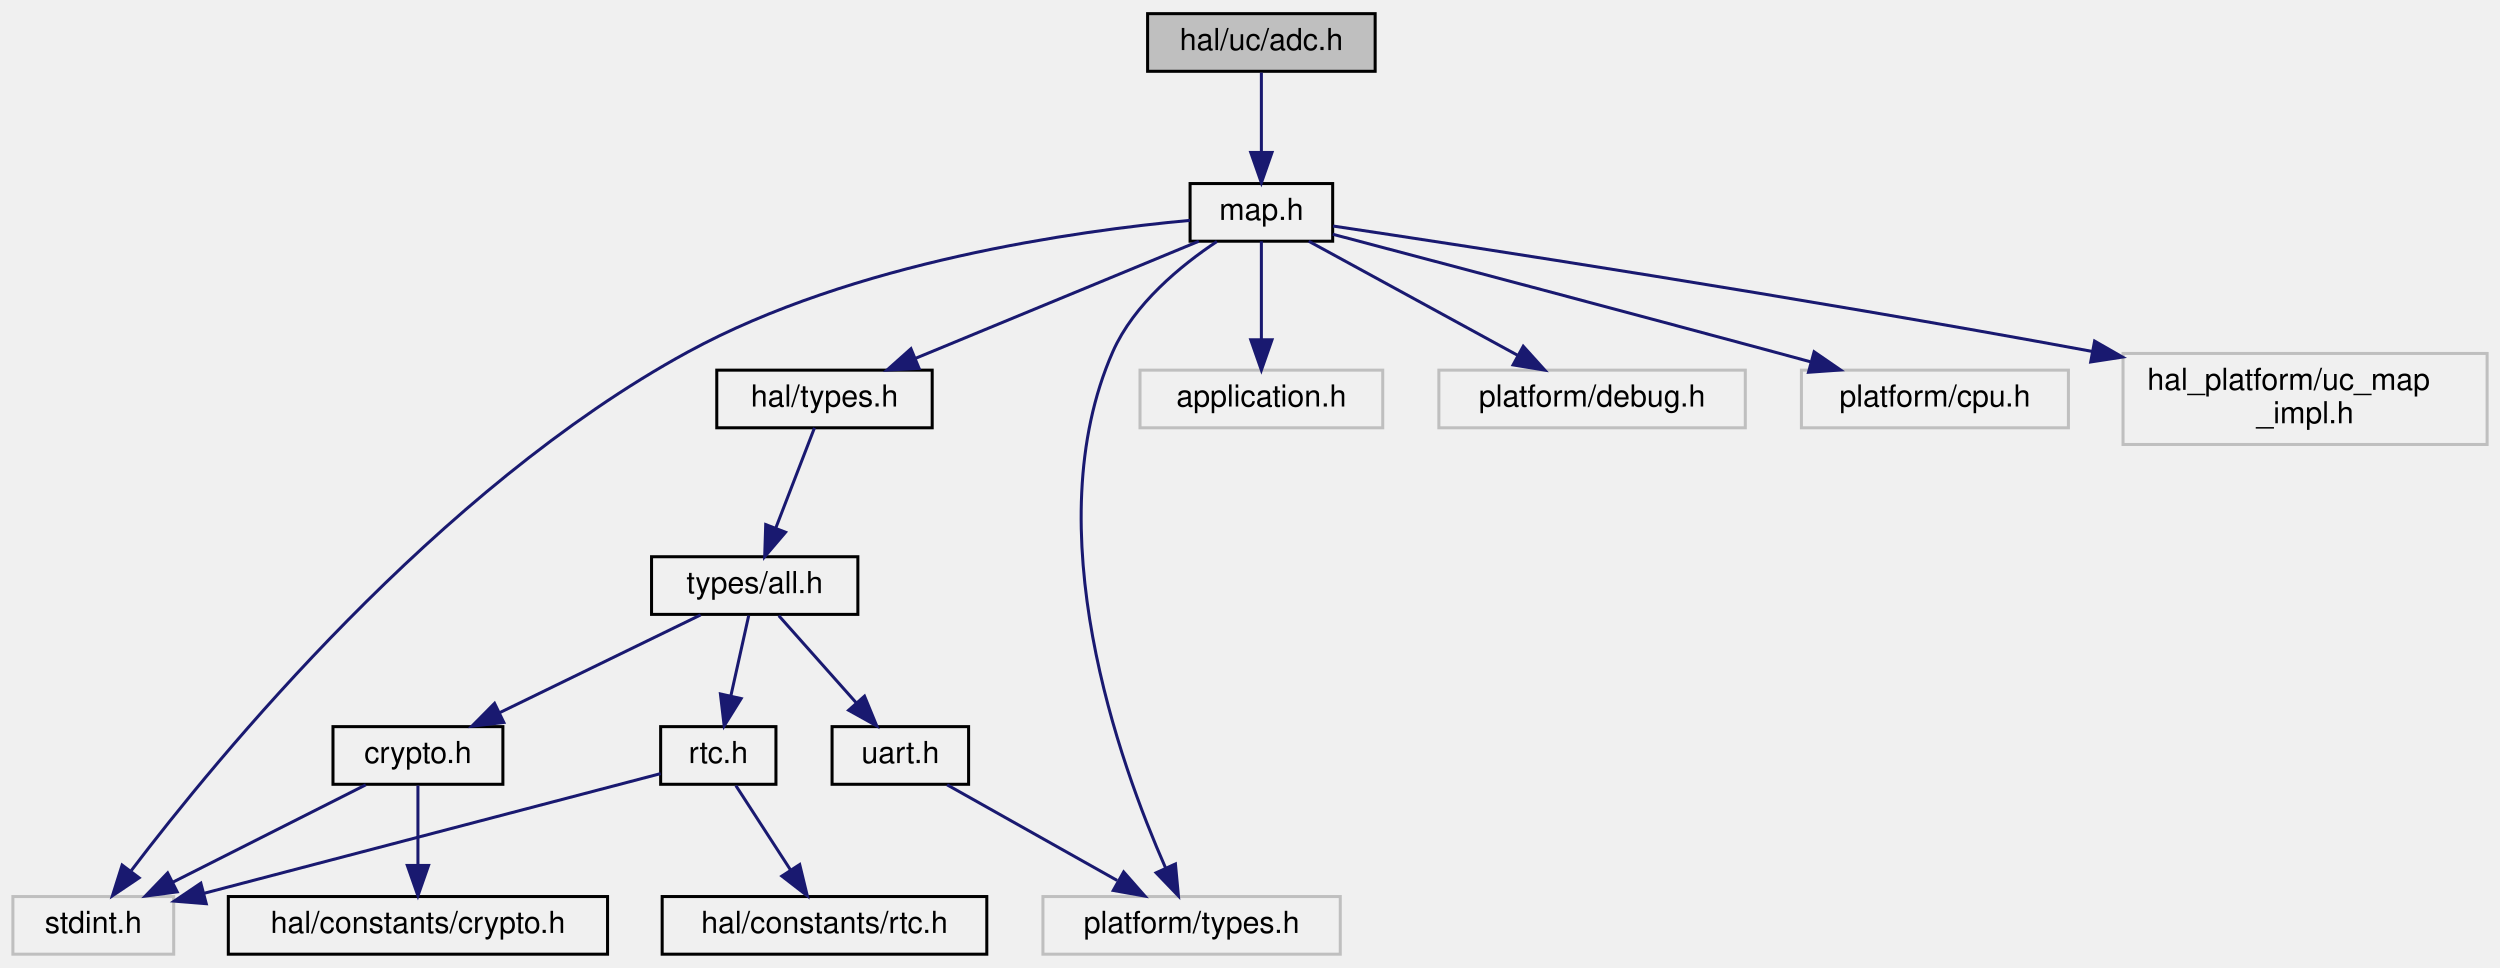
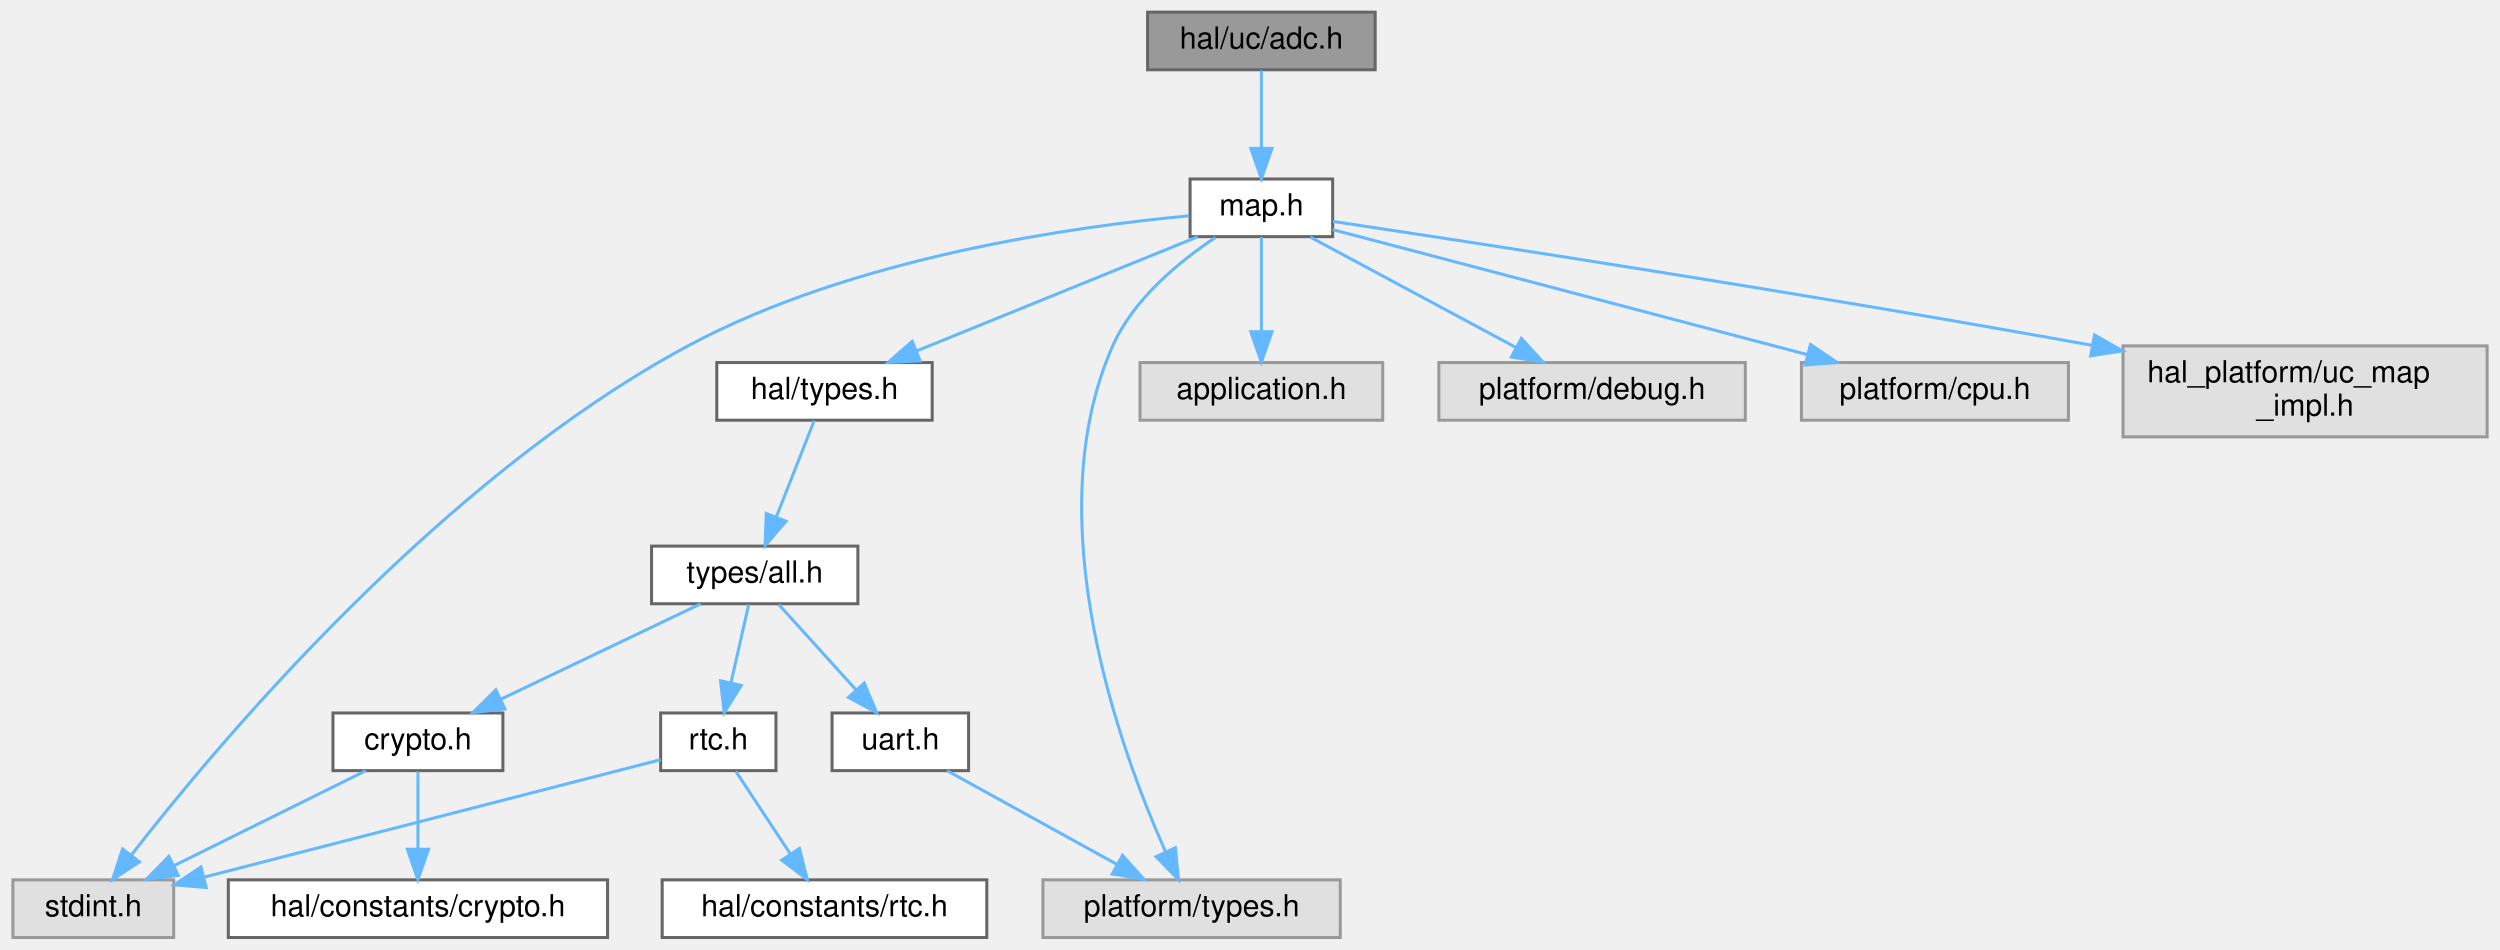
- <svg xmlns="http://www.w3.org/2000/svg" xmlns:xlink="http://www.w3.org/1999/xlink" width="824pt" height="319pt" viewBox="0.00 0.00 823.50 319.00">
-   <g id="graph0" class="graph" transform="scale(1 1) rotate(0) translate(4 315)">
-     <g id="node1" class="node">
-       <g id="a_node1">
+ <svg xmlns="http://www.w3.org/2000/svg" xmlns:xlink="http://www.w3.org/1999/xlink" width="824pt" height="313pt" viewBox="0.00 0.00 823.50 313.00">
+   <g id="graph0" class="graph" transform="scale(1 1) rotate(0) translate(4 309)">
+     <g id="Node000001" class="node">
+       <g id="a_Node000001">
        <a xlink:title="HAL for uC Internal ADC interfaces.">
-           <polygon fill="#bfbfbf" stroke="black" points="374,-291.5 374,-310.5 449,-310.5 449,-291.5 374,-291.5" />
-           <text text-anchor="middle" x="411.5" y="-298.5" font-family="Helvetica,sans-Serif" font-size="10.00">hal/uc/adc.h</text>
-         </a>
-       </g>
-     </g>
-     <g id="node2" class="node">
-       <g id="a_node2">
+           <polygon fill="#999999" stroke="#666666" points="449,-305 374,-305 374,-286 449,-286 449,-305" />
+           <text text-anchor="middle" x="411.5" y="-293" font-family="Helvetica,sans-Serif" font-size="10.00">hal/uc/adc.h</text>
+         </a>
+       </g>
+     </g>
+     <g id="Node000002" class="node">
+       <g id="a_Node000002">
        <a xlink:href="map_8h.html" target="_top" xlink:title="HAL for uC Peripheral Map.">
-           <polygon fill="none" stroke="black" points="388,-235.5 388,-254.5 435,-254.5 435,-235.5 388,-235.5" />
-           <text text-anchor="middle" x="411.5" y="-242.5" font-family="Helvetica,sans-Serif" font-size="10.00">map.h</text>
-         </a>
-       </g>
-     </g>
-     <g id="edge1" class="edge">
-       <path fill="none" stroke="midnightblue" d="M411.5,-291.08C411.5,-284.01 411.5,-273.86 411.5,-264.99" />
-       <polygon fill="midnightblue" stroke="midnightblue" points="415,-264.75 411.5,-254.75 408,-264.75 415,-264.75" />
-     </g>
-     <g id="node3" class="node">
-       <g id="a_node3">
-         <a xlink:title=" ">
-           <polygon fill="none" stroke="#bfbfbf" points="0,-0.5 0,-19.5 53,-19.5 53,-0.5 0,-0.5" />
-           <text text-anchor="middle" x="26.5" y="-7.5" font-family="Helvetica,sans-Serif" font-size="10.00">stdint.h</text>
-         </a>
-       </g>
-     </g>
-     <g id="edge2" class="edge">
-       <path fill="none" stroke="midnightblue" d="M387.99,-242.37C350.79,-238.96 276.99,-228.71 222.5,-199 140.07,-154.06 67.29,-65.29 39.02,-28.06" />
-       <polygon fill="midnightblue" stroke="midnightblue" points="41.6,-25.67 32.81,-19.76 36,-29.87 41.6,-25.67" />
-     </g>
-     <g id="node4" class="node">
-       <g id="a_node4">
-         <a xlink:title=" ">
-           <polygon fill="none" stroke="#bfbfbf" points="339.5,-0.5 339.5,-19.5 437.5,-19.5 437.5,-0.5 339.5,-0.5" />
-           <text text-anchor="middle" x="388.5" y="-7.5" font-family="Helvetica,sans-Serif" font-size="10.00">platform/types.h</text>
-         </a>
-       </g>
-     </g>
-     <g id="edge3" class="edge">
-       <path fill="none" stroke="midnightblue" d="M396.84,-235.4C385.09,-227.58 369.47,-214.86 362.5,-199 336.92,-140.77 364.7,-63.46 379.91,-28.96" />
-       <polygon fill="midnightblue" stroke="midnightblue" points="383.17,-30.24 384.16,-19.69 376.81,-27.33 383.17,-30.24" />
-     </g>
-     <g id="node5" class="node">
-       <g id="a_node5">
+           <polygon fill="white" stroke="#666666" points="435,-250 388,-250 388,-231 435,-231 435,-250" />
+           <text text-anchor="middle" x="411.5" y="-238" font-family="Helvetica,sans-Serif" font-size="10.00">map.h</text>
+         </a>
+       </g>
+     </g>
+     <g id="edge1_Node000001_Node000002" class="edge">
+       <g id="a_edge1_Node000001_Node000002">
+         <a xlink:title=" ">
+           <path fill="none" stroke="#63b8ff" d="M411.5,-285.75C411.5,-278.8 411.5,-268.85 411.5,-260.13" />
+           <polygon fill="#63b8ff" stroke="#63b8ff" points="415,-260.09 411.5,-250.09 408,-260.09 415,-260.09" />
+         </a>
+       </g>
+     </g>
+     <g id="Node000003" class="node">
+       <g id="a_Node000003">
+         <a xlink:title=" ">
+           <polygon fill="#e0e0e0" stroke="#999999" points="53,-19 0,-19 0,0 53,0 53,-19" />
+           <text text-anchor="middle" x="26.5" y="-7" font-family="Helvetica,sans-Serif" font-size="10.00">stdint.h</text>
+         </a>
+       </g>
+     </g>
+     <g id="edge2_Node000002_Node000003" class="edge">
+       <g id="a_edge2_Node000002_Node000003">
+         <a xlink:title=" ">
+           <path fill="none" stroke="#63b8ff" d="M387.72,-237.86C350.47,-234.45 276.99,-224.29 222.5,-195 140.54,-150.94 67.5,-63.8 39.09,-27.25" />
+           <polygon fill="#63b8ff" stroke="#63b8ff" points="41.71,-24.92 32.85,-19.11 36.15,-29.17 41.71,-24.92" />
+         </a>
+       </g>
+     </g>
+     <g id="Node000004" class="node">
+       <g id="a_Node000004">
+         <a xlink:title=" ">
+           <polygon fill="#e0e0e0" stroke="#999999" points="437.5,-19 339.5,-19 339.5,0 437.5,0 437.5,-19" />
+           <text text-anchor="middle" x="388.5" y="-7" font-family="Helvetica,sans-Serif" font-size="10.00">platform/types.h</text>
+         </a>
+       </g>
+     </g>
+     <g id="edge3_Node000002_Node000004" class="edge">
+       <g id="a_edge3_Node000002_Node000004">
+         <a xlink:title=" ">
+           <path fill="none" stroke="#63b8ff" d="M396.37,-230.73C384.69,-222.99 369.38,-210.55 362.5,-195 337.22,-137.9 364.85,-62.01 379.97,-28.13" />
+           <polygon fill="#63b8ff" stroke="#63b8ff" points="383.15,-29.58 384.19,-19.03 376.8,-26.64 383.15,-29.58" />
+         </a>
+       </g>
+     </g>
+     <g id="Node000005" class="node">
+       <g id="a_Node000005">
        <a xlink:href="types_8h.html" target="_top" xlink:title=" ">
-           <polygon fill="none" stroke="black" points="232,-174 232,-193 303,-193 303,-174 232,-174" />
-           <text text-anchor="middle" x="267.5" y="-181" font-family="Helvetica,sans-Serif" font-size="10.00">hal/types.h</text>
-         </a>
-       </g>
-     </g>
-     <g id="edge4" class="edge">
-       <path fill="none" stroke="midnightblue" d="M390.87,-235.48C366.38,-225.36 325.35,-208.4 297.39,-196.85" />
-       <polygon fill="midnightblue" stroke="midnightblue" points="298.67,-193.59 288.09,-193.01 296,-200.06 298.67,-193.59" />
-     </g>
-     <g id="node12" class="node">
-       <g id="a_node12">
-         <a xlink:title=" ">
-           <polygon fill="none" stroke="#bfbfbf" points="371.5,-174 371.5,-193 451.5,-193 451.5,-174 371.5,-174" />
-           <text text-anchor="middle" x="411.5" y="-181" font-family="Helvetica,sans-Serif" font-size="10.00">application.h</text>
-         </a>
-       </g>
-     </g>
-     <g id="edge14" class="edge">
-       <path fill="none" stroke="midnightblue" d="M411.5,-235.48C411.5,-227.08 411.5,-213.98 411.5,-203.16" />
-       <polygon fill="midnightblue" stroke="midnightblue" points="415,-203.01 411.5,-193.01 408,-203.01 415,-203.01" />
-     </g>
-     <g id="node13" class="node">
-       <g id="a_node13">
-         <a xlink:title=" ">
-           <polygon fill="none" stroke="#bfbfbf" points="470,-174 470,-193 571,-193 571,-174 470,-174" />
-           <text text-anchor="middle" x="520.5" y="-181" font-family="Helvetica,sans-Serif" font-size="10.00">platform/debug.h</text>
-         </a>
-       </g>
-     </g>
-     <g id="edge15" class="edge">
-       <path fill="none" stroke="midnightblue" d="M427.12,-235.48C445.09,-225.67 474.82,-209.43 495.91,-197.92" />
-       <polygon fill="midnightblue" stroke="midnightblue" points="497.81,-200.87 504.91,-193.01 494.46,-194.73 497.81,-200.87" />
-     </g>
-     <g id="node14" class="node">
-       <g id="a_node14">
-         <a xlink:title=" ">
-           <polygon fill="none" stroke="#bfbfbf" points="589.5,-174 589.5,-193 677.5,-193 677.5,-174 589.5,-174" />
-           <text text-anchor="middle" x="633.5" y="-181" font-family="Helvetica,sans-Serif" font-size="10.00">platform/cpu.h</text>
-         </a>
-       </g>
-     </g>
-     <g id="edge16" class="edge">
-       <path fill="none" stroke="midnightblue" d="M435.03,-237.79C467.69,-229.16 528.62,-213.01 580.5,-199 584.38,-197.95 588.41,-196.86 592.45,-195.76" />
-       <polygon fill="midnightblue" stroke="midnightblue" points="593.68,-199.05 602.4,-193.05 591.83,-192.3 593.68,-199.05" />
-     </g>
-     <g id="node15" class="node">
-       <g id="a_node15">
-         <a xlink:title=" ">
-           <polygon fill="none" stroke="#bfbfbf" points="695.5,-168.5 695.5,-198.5 815.5,-198.5 815.5,-168.5 695.5,-168.5" />
-           <text text-anchor="start" x="703.5" y="-186.5" font-family="Helvetica,sans-Serif" font-size="10.00">hal_platform/uc_map</text>
-           <text text-anchor="middle" x="755.5" y="-175.5" font-family="Helvetica,sans-Serif" font-size="10.00">_impl.h</text>
-         </a>
-       </g>
-     </g>
-     <g id="edge17" class="edge">
-       <path fill="none" stroke="midnightblue" d="M435.11,-240.5C481.21,-233.59 586.68,-217.41 685.48,-199.14" />
-       <polygon fill="midnightblue" stroke="midnightblue" points="686.13,-202.58 695.32,-197.31 684.85,-195.7 686.13,-202.58" />
-     </g>
-     <g id="node6" class="node">
-       <g id="a_node6">
+           <polygon fill="white" stroke="#666666" points="303,-189.5 232,-189.5 232,-170.5 303,-170.5 303,-189.5" />
+           <text text-anchor="middle" x="267.5" y="-177.5" font-family="Helvetica,sans-Serif" font-size="10.00">hal/types.h</text>
+         </a>
+       </g>
+     </g>
+     <g id="edge4_Node000002_Node000005" class="edge">
+       <g id="a_edge4_Node000002_Node000005">
+         <a xlink:title=" ">
+           <path fill="none" stroke="#63b8ff" d="M390.56,-230.99C366.14,-221.07 325.57,-204.59 297.73,-193.28" />
+           <polygon fill="#63b8ff" stroke="#63b8ff" points="299.05,-190.04 288.46,-189.52 296.41,-196.52 299.05,-190.04" />
+         </a>
+       </g>
+     </g>
+     <g id="Node000012" class="node">
+       <g id="a_Node000012">
+         <a xlink:title=" ">
+           <polygon fill="#e0e0e0" stroke="#999999" points="451.5,-189.5 371.5,-189.5 371.5,-170.5 451.5,-170.5 451.5,-189.5" />
+           <text text-anchor="middle" x="411.5" y="-177.5" font-family="Helvetica,sans-Serif" font-size="10.00">application.h</text>
+         </a>
+       </g>
+     </g>
+     <g id="edge14_Node000002_Node000012" class="edge">
+       <g id="a_edge14_Node000002_Node000012">
+         <a xlink:title=" ">
+           <path fill="none" stroke="#63b8ff" d="M411.5,-230.87C411.5,-222.75 411.5,-210.31 411.5,-199.89" />
+           <polygon fill="#63b8ff" stroke="#63b8ff" points="415,-199.67 411.5,-189.67 408,-199.67 415,-199.67" />
+         </a>
+       </g>
+     </g>
+     <g id="Node000013" class="node">
+       <g id="a_Node000013">
+         <a xlink:title=" ">
+           <polygon fill="#e0e0e0" stroke="#999999" points="571,-189.5 470,-189.5 470,-170.5 571,-170.5 571,-189.5" />
+           <text text-anchor="middle" x="520.5" y="-177.5" font-family="Helvetica,sans-Serif" font-size="10.00">platform/debug.h</text>
+         </a>
+       </g>
+     </g>
+     <g id="edge15_Node000002_Node000013" class="edge">
+       <g id="a_edge15_Node000002_Node000013">
+         <a xlink:title=" ">
+           <path fill="none" stroke="#63b8ff" d="M427.58,-230.87C445.45,-221.28 474.54,-205.67 495.41,-194.47" />
+           <polygon fill="#63b8ff" stroke="#63b8ff" points="497.19,-197.48 504.35,-189.67 493.88,-191.31 497.19,-197.48" />
+         </a>
+       </g>
+     </g>
+     <g id="Node000014" class="node">
+       <g id="a_Node000014">
+         <a xlink:title=" ">
+           <polygon fill="#e0e0e0" stroke="#999999" points="677.5,-189.5 589.5,-189.5 589.5,-170.5 677.5,-170.5 677.5,-189.5" />
+           <text text-anchor="middle" x="633.5" y="-177.5" font-family="Helvetica,sans-Serif" font-size="10.00">platform/cpu.h</text>
+         </a>
+       </g>
+     </g>
+     <g id="edge16_Node000002_Node000014" class="edge">
+       <g id="a_edge16_Node000002_Node000014">
+         <a xlink:title=" ">
+           <path fill="none" stroke="#63b8ff" d="M435.01,-233.31C467.66,-224.73 528.57,-208.69 580.5,-195 584.07,-194.06 587.77,-193.08 591.49,-192.1" />
+           <polygon fill="#63b8ff" stroke="#63b8ff" points="592.49,-195.46 601.27,-189.52 590.71,-188.69 592.49,-195.46" />
+         </a>
+       </g>
+     </g>
+     <g id="Node000015" class="node">
+       <g id="a_Node000015">
+         <a xlink:title=" ">
+           <polygon fill="#e0e0e0" stroke="#999999" points="815.5,-195 695.5,-195 695.5,-165 815.5,-165 815.5,-195" />
+           <text text-anchor="start" x="703.5" y="-183" font-family="Helvetica,sans-Serif" font-size="10.00">hal_platform/uc_map</text>
+           <text text-anchor="middle" x="755.5" y="-172" font-family="Helvetica,sans-Serif" font-size="10.00">_impl.h</text>
+         </a>
+       </g>
+     </g>
+     <g id="edge17_Node000002_Node000015" class="edge">
+       <g id="a_edge17_Node000002_Node000015">
+         <a xlink:title=" ">
+           <path fill="none" stroke="#63b8ff" d="M435.1,-236.01C481.19,-229.11 586.63,-213 685.47,-195.15" />
+           <polygon fill="#63b8ff" stroke="#63b8ff" points="686.1,-198.59 695.32,-193.36 684.85,-191.7 686.1,-198.59" />
+         </a>
+       </g>
+     </g>
+     <g id="Node000006" class="node">
+       <g id="a_Node000006">
        <a xlink:href="types_2all_8h.html" target="_top" xlink:title=" ">
-           <polygon fill="none" stroke="black" points="210.5,-112.5 210.5,-131.5 278.5,-131.5 278.5,-112.5 210.5,-112.5" />
-           <text text-anchor="middle" x="244.5" y="-119.5" font-family="Helvetica,sans-Serif" font-size="10.00">types/all.h</text>
-         </a>
-       </g>
-     </g>
-     <g id="edge5" class="edge">
-       <path fill="none" stroke="midnightblue" d="M264.2,-173.98C260.89,-165.4 255.68,-151.93 251.45,-140.98" />
-       <polygon fill="midnightblue" stroke="midnightblue" points="254.66,-139.57 247.79,-131.51 248.13,-142.1 254.66,-139.57" />
-     </g>
-     <g id="node7" class="node">
-       <g id="a_node7">
+           <polygon fill="white" stroke="#666666" points="278.5,-129 210.5,-129 210.5,-110 278.5,-110 278.5,-129" />
+           <text text-anchor="middle" x="244.5" y="-117" font-family="Helvetica,sans-Serif" font-size="10.00">types/all.h</text>
+         </a>
+       </g>
+     </g>
+     <g id="edge5_Node000005_Node000006" class="edge">
+       <g id="a_edge5_Node000005_Node000006">
+         <a xlink:title=" ">
+           <path fill="none" stroke="#63b8ff" d="M264.11,-170.37C260.84,-162.07 255.81,-149.28 251.66,-138.72" />
+           <polygon fill="#63b8ff" stroke="#63b8ff" points="254.82,-137.19 247.91,-129.17 248.31,-139.75 254.82,-137.19" />
+         </a>
+       </g>
+     </g>
+     <g id="Node000007" class="node">
+       <g id="a_Node000007">
        <a xlink:href="types_2crypto_8h.html" target="_top" xlink:title=" ">
-           <polygon fill="none" stroke="black" points="105.5,-56.5 105.5,-75.5 161.5,-75.5 161.5,-56.5 105.5,-56.5" />
-           <text text-anchor="middle" x="133.5" y="-63.5" font-family="Helvetica,sans-Serif" font-size="10.00">crypto.h</text>
-         </a>
-       </g>
-     </g>
-     <g id="edge6" class="edge">
-       <path fill="none" stroke="midnightblue" d="M226.67,-112.32C208.78,-103.62 181.02,-90.12 160.45,-80.11" />
-       <polygon fill="midnightblue" stroke="midnightblue" points="161.81,-76.88 151.29,-75.65 158.75,-83.18 161.81,-76.88" />
-     </g>
-     <g id="node9" class="node">
-       <g id="a_node9">
+           <polygon fill="white" stroke="#666666" points="161.5,-74 105.5,-74 105.5,-55 161.5,-55 161.5,-74" />
+           <text text-anchor="middle" x="133.5" y="-62" font-family="Helvetica,sans-Serif" font-size="10.00">crypto.h</text>
+         </a>
+       </g>
+     </g>
+     <g id="edge6_Node000006_Node000007" class="edge">
+       <g id="a_edge6_Node000006_Node000007">
+         <a xlink:title=" ">
+           <path fill="none" stroke="#63b8ff" d="M226.67,-109.98C208.89,-101.5 181.35,-88.35 160.82,-78.54" />
+           <polygon fill="#63b8ff" stroke="#63b8ff" points="162.19,-75.32 151.66,-74.17 159.17,-81.64 162.19,-75.32" />
+         </a>
+       </g>
+     </g>
+     <g id="Node000009" class="node">
+       <g id="a_Node000009">
        <a xlink:href="types_2rtc_8h.html" target="_top" xlink:title=" ">
-           <polygon fill="none" stroke="black" points="213.5,-56.5 213.5,-75.5 251.5,-75.5 251.5,-56.5 213.5,-56.5" />
-           <text text-anchor="middle" x="232.5" y="-63.5" font-family="Helvetica,sans-Serif" font-size="10.00">rtc.h</text>
-         </a>
-       </g>
-     </g>
-     <g id="edge9" class="edge">
-       <path fill="none" stroke="midnightblue" d="M242.52,-112.08C240.93,-104.93 238.64,-94.64 236.65,-85.69" />
-       <polygon fill="midnightblue" stroke="midnightblue" points="240.03,-84.75 234.44,-75.75 233.2,-86.27 240.03,-84.75" />
-     </g>
-     <g id="node11" class="node">
-       <g id="a_node11">
+           <polygon fill="white" stroke="#666666" points="251.5,-74 213.5,-74 213.5,-55 251.5,-55 251.5,-74" />
+           <text text-anchor="middle" x="232.5" y="-62" font-family="Helvetica,sans-Serif" font-size="10.00">rtc.h</text>
+         </a>
+       </g>
+     </g>
+     <g id="edge9_Node000006_Node000009" class="edge">
+       <g id="a_edge9_Node000006_Node000009">
+         <a xlink:title=" ">
+           <path fill="none" stroke="#63b8ff" d="M242.52,-109.75C240.93,-102.72 238.64,-92.62 236.65,-83.84" />
+           <polygon fill="#63b8ff" stroke="#63b8ff" points="240.07,-83.07 234.44,-74.09 233.24,-84.62 240.07,-83.07" />
+         </a>
+       </g>
+     </g>
+     <g id="Node000011" class="node">
+       <g id="a_Node000011">
        <a xlink:href="types_2uart_8h.html" target="_top" xlink:title=" ">
-           <polygon fill="none" stroke="black" points="270,-56.5 270,-75.5 315,-75.5 315,-56.5 270,-56.5" />
-           <text text-anchor="middle" x="292.5" y="-63.5" font-family="Helvetica,sans-Serif" font-size="10.00">uart.h</text>
-         </a>
-       </g>
-     </g>
-     <g id="edge12" class="edge">
-       <path fill="none" stroke="midnightblue" d="M252.43,-112.08C259.35,-104.3 269.57,-92.8 277.95,-83.37" />
-       <polygon fill="midnightblue" stroke="midnightblue" points="280.69,-85.55 284.72,-75.75 275.46,-80.9 280.69,-85.55" />
-     </g>
-     <g id="edge7" class="edge">
-       <path fill="none" stroke="midnightblue" d="M116.31,-56.32C99.15,-47.66 72.55,-34.24 52.75,-24.25" />
-       <polygon fill="midnightblue" stroke="midnightblue" points="54.15,-21.04 43.65,-19.65 51,-27.28 54.15,-21.04" />
-     </g>
-     <g id="node8" class="node">
-       <g id="a_node8">
+           <polygon fill="white" stroke="#666666" points="315,-74 270,-74 270,-55 315,-55 315,-74" />
+           <text text-anchor="middle" x="292.5" y="-62" font-family="Helvetica,sans-Serif" font-size="10.00">uart.h</text>
+         </a>
+       </g>
+     </g>
+     <g id="edge12_Node000006_Node000011" class="edge">
+       <g id="a_edge12_Node000006_Node000011">
+         <a xlink:title=" ">
+           <path fill="none" stroke="#63b8ff" d="M252.43,-109.75C259.35,-102.11 269.57,-90.82 277.95,-81.56" />
+           <polygon fill="#63b8ff" stroke="#63b8ff" points="280.6,-83.85 284.72,-74.09 275.41,-79.15 280.6,-83.85" />
+         </a>
+       </g>
+     </g>
+     <g id="edge7_Node000007_Node000003" class="edge">
+       <g id="a_edge7_Node000007_Node000003">
+         <a xlink:title=" ">
+           <path fill="none" stroke="#63b8ff" d="M116.31,-54.98C99.25,-46.54 72.87,-33.47 53.1,-23.68" />
+           <polygon fill="#63b8ff" stroke="#63b8ff" points="54.52,-20.47 44,-19.17 51.41,-26.75 54.52,-20.47" />
+         </a>
+       </g>
+     </g>
+     <g id="Node000008" class="node">
+       <g id="a_Node000008">
        <a xlink:href="constants_2crypto_8h.html" target="_top" xlink:title=" ">
-           <polygon fill="none" stroke="black" points="71,-0.5 71,-19.5 196,-19.5 196,-0.5 71,-0.5" />
-           <text text-anchor="middle" x="133.5" y="-7.5" font-family="Helvetica,sans-Serif" font-size="10.00">hal/constants/crypto.h</text>
-         </a>
-       </g>
-     </g>
-     <g id="edge8" class="edge">
-       <path fill="none" stroke="midnightblue" d="M133.5,-56.08C133.5,-49.01 133.5,-38.86 133.5,-29.99" />
-       <polygon fill="midnightblue" stroke="midnightblue" points="137,-29.75 133.5,-19.75 130,-29.75 137,-29.75" />
-     </g>
-     <g id="edge10" class="edge">
-       <path fill="none" stroke="midnightblue" d="M213.49,-60.02C179.3,-51.05 106.91,-32.08 62.9,-20.54" />
-       <polygon fill="midnightblue" stroke="midnightblue" points="63.73,-17.14 53.17,-17.99 61.95,-23.91 63.73,-17.14" />
-     </g>
-     <g id="node10" class="node">
-       <g id="a_node10">
+           <polygon fill="white" stroke="#666666" points="196,-19 71,-19 71,0 196,0 196,-19" />
+           <text text-anchor="middle" x="133.5" y="-7" font-family="Helvetica,sans-Serif" font-size="10.00">hal/constants/crypto.h</text>
+         </a>
+       </g>
+     </g>
+     <g id="edge8_Node000007_Node000008" class="edge">
+       <g id="a_edge8_Node000007_Node000008">
+         <a xlink:title=" ">
+           <path fill="none" stroke="#63b8ff" d="M133.5,-54.75C133.5,-47.8 133.5,-37.85 133.5,-29.13" />
+           <polygon fill="#63b8ff" stroke="#63b8ff" points="137,-29.09 133.5,-19.09 130,-29.09 137,-29.09" />
+         </a>
+       </g>
+     </g>
+     <g id="edge10_Node000009_Node000003" class="edge">
+       <g id="a_edge10_Node000009_Node000003">
+         <a xlink:title=" ">
+           <path fill="none" stroke="#63b8ff" d="M213.49,-58.61C179.3,-49.81 106.91,-31.19 62.9,-19.87" />
+           <polygon fill="#63b8ff" stroke="#63b8ff" points="63.72,-16.46 53.17,-17.36 61.98,-23.24 63.72,-16.46" />
+         </a>
+       </g>
+     </g>
+     <g id="Node000010" class="node">
+       <g id="a_Node000010">
        <a xlink:href="constants_2rtc_8h.html" target="_top" xlink:title=" ">
-           <polygon fill="none" stroke="black" points="214,-0.5 214,-19.5 321,-19.5 321,-0.5 214,-0.5" />
-           <text text-anchor="middle" x="267.5" y="-7.5" font-family="Helvetica,sans-Serif" font-size="10.00">hal/constants/rtc.h</text>
-         </a>
-       </g>
-     </g>
-     <g id="edge11" class="edge">
-       <path fill="none" stroke="midnightblue" d="M238.28,-56.08C243.17,-48.53 250.33,-37.49 256.33,-28.23" />
-       <polygon fill="midnightblue" stroke="midnightblue" points="259.33,-30.05 261.83,-19.75 253.45,-26.24 259.33,-30.05" />
-     </g>
-     <g id="edge13" class="edge">
-       <path fill="none" stroke="midnightblue" d="M307.92,-56.32C323.04,-47.82 346.32,-34.73 363.97,-24.8" />
-       <polygon fill="midnightblue" stroke="midnightblue" points="366.11,-27.61 373.11,-19.65 362.68,-21.51 366.11,-27.61" />
+           <polygon fill="white" stroke="#666666" points="321,-19 214,-19 214,0 321,0 321,-19" />
+           <text text-anchor="middle" x="267.5" y="-7" font-family="Helvetica,sans-Serif" font-size="10.00">hal/constants/rtc.h</text>
+         </a>
+       </g>
+     </g>
+     <g id="edge11_Node000009_Node000010" class="edge">
+       <g id="a_edge11_Node000009_Node000010">
+         <a xlink:title=" ">
+           <path fill="none" stroke="#63b8ff" d="M238.28,-54.75C243.12,-47.42 250.18,-36.73 256.14,-27.7" />
+           <polygon fill="#63b8ff" stroke="#63b8ff" points="259.24,-29.36 261.83,-19.09 253.4,-25.5 259.24,-29.36" />
+         </a>
+       </g>
+     </g>
+     <g id="edge13_Node000011_Node000004" class="edge">
+       <g id="a_edge13_Node000011_Node000004">
+         <a xlink:title=" ">
+           <path fill="none" stroke="#63b8ff" d="M307.92,-54.98C322.95,-46.69 346.04,-33.94 363.66,-24.22" />
+           <polygon fill="#63b8ff" stroke="#63b8ff" points="365.73,-27.07 372.8,-19.17 362.35,-20.94 365.73,-27.07" />
+         </a>
+       </g>
    </g>
  </g>
</svg>
